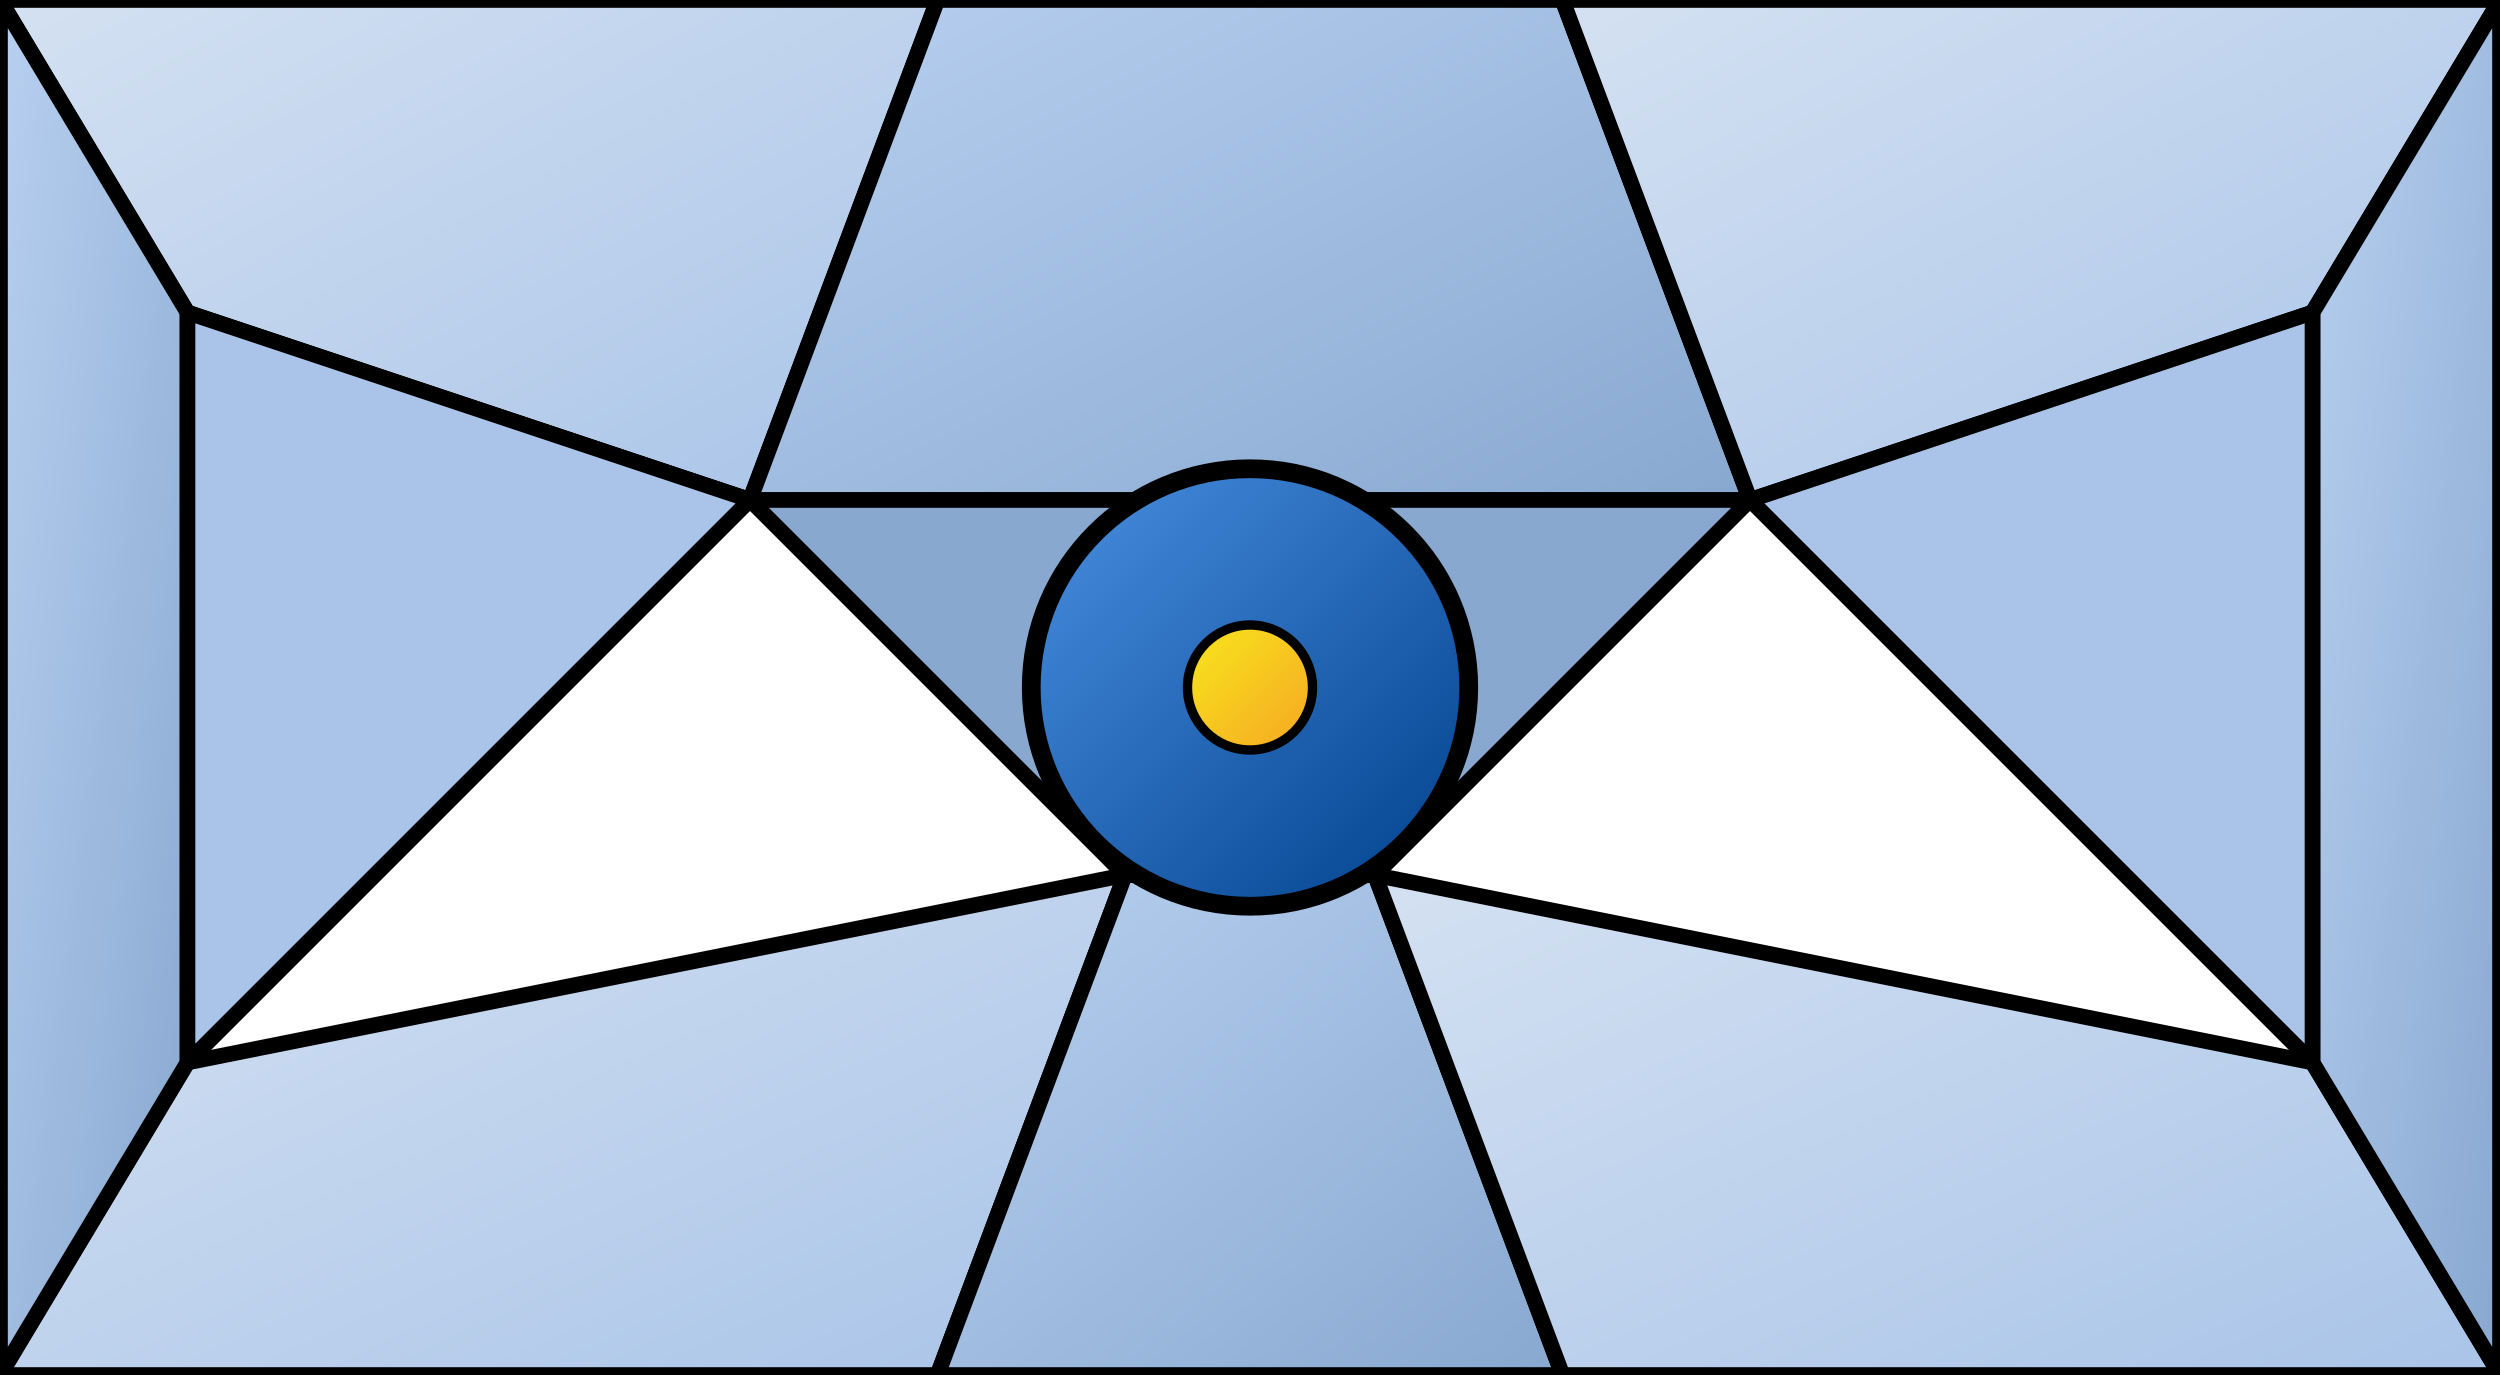
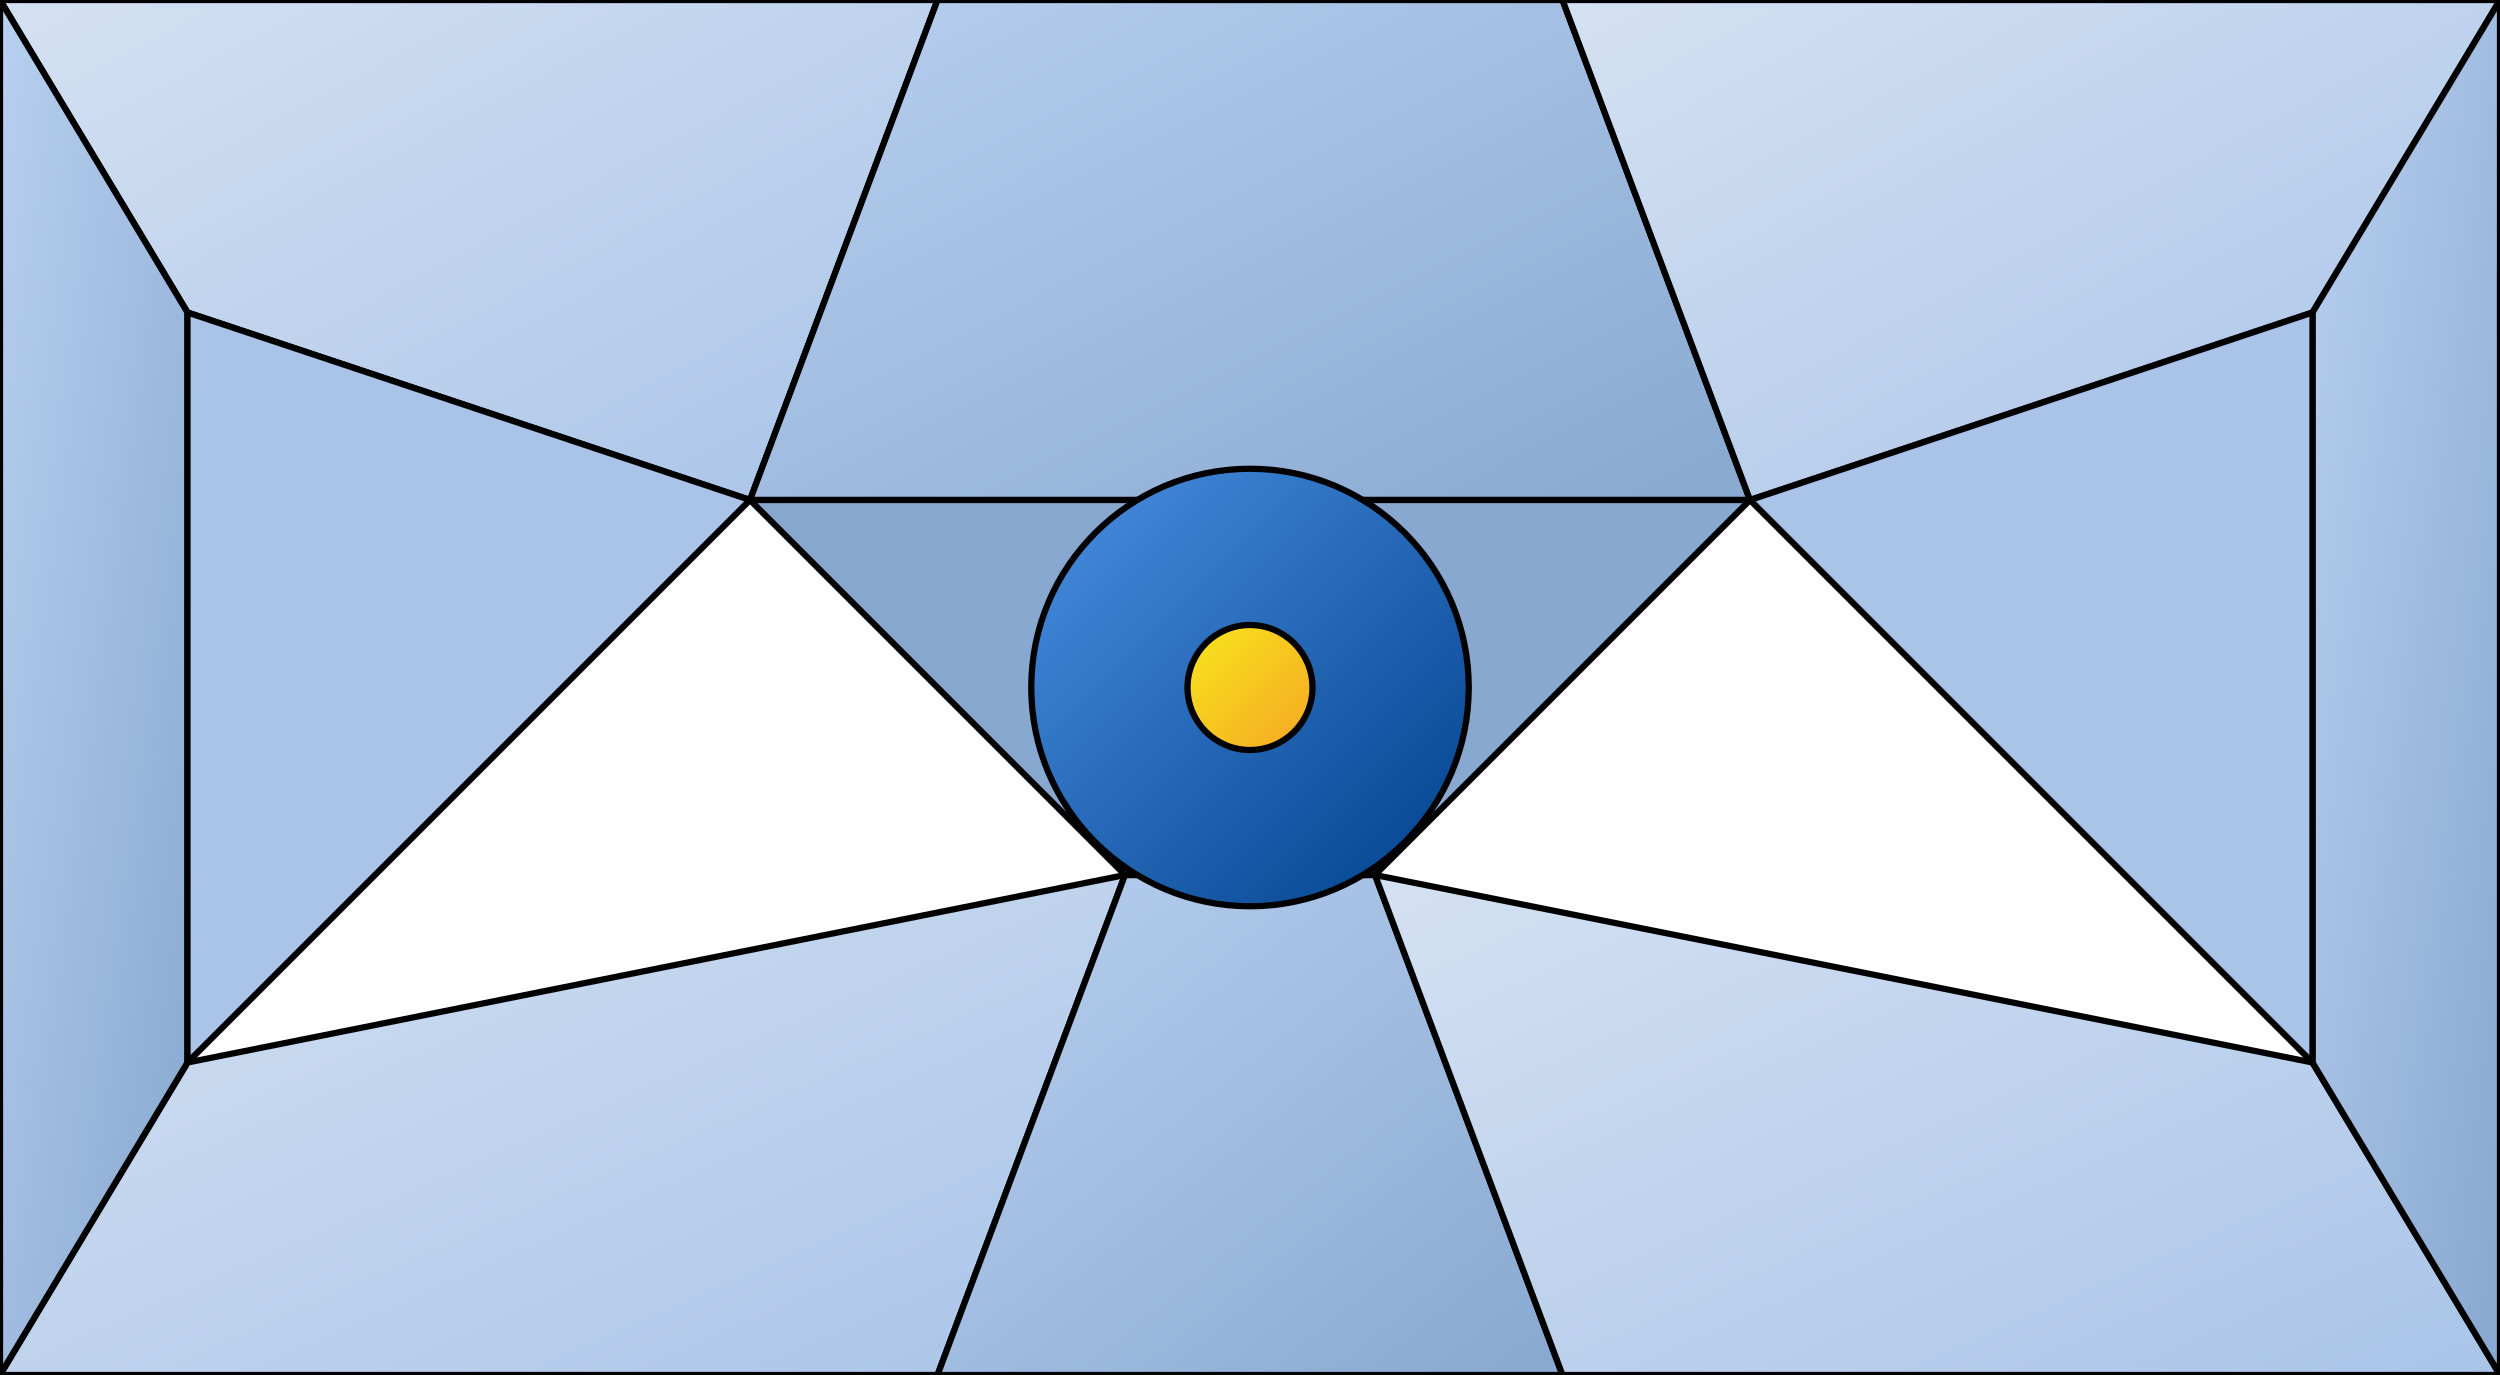
- <svg xmlns="http://www.w3.org/2000/svg" width="100%" height="220px" viewBox="0 0 400 220" style="background-color: #0a0a0a;">
+ <svg xmlns="http://www.w3.org/2000/svg" width="100%" height="100%" viewBox="0 0 400 220" preserveAspectRatio="xMidYMid meet" style="max-width: 100%; height: auto; display: block; margin: 0 auto; background-color: #0a0a0a;">
  <defs>
    <linearGradient id="product-grad" x1="0%" y1="0%" x2="100%" y2="100%">
      <stop offset="0%" style="stop-color:#4A90E2;" />
+       <animate attributeName="stop-color" values="#4A90E2;#FFFFFF;#4A90E2" dur="4s" repeatCount="indefinite" />
      <stop offset="100%" style="stop-color:#00408B;" />
    </linearGradient>
    <linearGradient id="accent-grad" x1="0%" y1="0%" x2="100%" y2="100%">
      <stop offset="0%" style="stop-color:#F8E71C;" />
      <stop offset="100%" style="stop-color:#F5A623;" />
    </linearGradient>
    <linearGradient id="glass-bg1" x1="0%" y1="0%" x2="100%" y2="100%">
      <stop offset="0%" style="stop-color:#D4E1F2;" />
      <stop offset="100%" style="stop-color:#A9C4E8;" />
    </linearGradient>
    <linearGradient id="glass-bg2" x1="0%" y1="0%" x2="100%" y2="100%">
      <stop offset="0%" style="stop-color:#B8D0F0;" />
      <stop offset="100%" style="stop-color:#88A8D0;" />
    </linearGradient>
  </defs>
-   <polygon points="0,0 150,0 120,80 30,50" fill="url(#glass-bg1)" stroke="#000" stroke-width="2.5" />
-   <polygon points="150,0 250,0 280,80 120,80" fill="url(#glass-bg2)" stroke="#000" stroke-width="2.5" />
-   <polygon points="250,0 400,0 370,50 280,80" fill="url(#glass-bg1)" stroke="#000" stroke-width="2.5" />
-   <polygon points="0,220 150,220 180,140 30,170" fill="url(#glass-bg1)" stroke="#000" stroke-width="2.5" />
-   <polygon points="150,220 250,220 220,140 180,140" fill="url(#glass-bg2)" stroke="#000" stroke-width="2.5" />
-   <polygon points="250,220 400,220 370,170 220,140" fill="url(#glass-bg1)" stroke="#000" stroke-width="2.5" />
-   <polygon points="0,0 30,50 30,170 0,220" fill="url(#glass-bg2)" stroke="#000" stroke-width="2.5" />
-   <polygon points="400,0 370,50 370,170 400,220" fill="url(#glass-bg2)" stroke="#000" stroke-width="2.5" />
-   <polygon points="30,50 120,80 30,170" fill="#A9C4E8" stroke="#000" stroke-width="2.5" />
-   <polygon points="370,50 280,80 370,170" fill="#A9C4E8" stroke="#000" stroke-width="2.5" />
-   <polygon points="120,80 280,80 220,140 180,140" fill="#88A8D0" stroke="#000" stroke-width="2.5" />
-   <circle cx="200" cy="110" r="35" fill="url(#product-grad)" stroke="#000" stroke-width="3" />
-   <circle cx="200" cy="110" r="10" fill="url(#accent-grad)" stroke="#000" stroke-width="1.5" />
+   <polygon points="0,0 150,0 120,80 30,50" fill="url(#glass-bg1)" stroke="#000" stroke-width="1" />
+   <polygon points="150,0 250,0 280,80 120,80" fill="url(#glass-bg2)" stroke="#000" stroke-width="1" />
+   <polygon points="250,0 400,0 370,50 280,80" fill="url(#glass-bg1)" stroke="#000" stroke-width="1" />
+   <polygon points="0,220 150,220 180,140 30,170" fill="url(#glass-bg1)" stroke="#000" stroke-width="1" />
+   <polygon points="150,220 250,220 220,140 180,140" fill="url(#glass-bg2)" stroke="#000" stroke-width="1" />
+   <polygon points="250,220 400,220 370,170 220,140" fill="url(#glass-bg1)" stroke="#000" stroke-width="1" />
+   <polygon points="0,0 30,50 30,170 0,220" fill="url(#glass-bg2)" stroke="#000" stroke-width="1" />
+   <polygon points="400,0 370,50 370,170 400,220" fill="url(#glass-bg2)" stroke="#000" stroke-width="1" />
+   <polygon points="30,50 120,80 30,170" fill="#A9C4E8" stroke="#000" stroke-width="1" />
+   <polygon points="370,50 280,80 370,170" fill="#A9C4E8" stroke="#000" stroke-width="1" />
+   <polygon points="120,80 280,80 220,140 180,140" fill="#88A8D0" stroke="#000" stroke-width="1" />
+   <circle cx="200" cy="110" r="35" fill="url(#product-grad)" stroke="#000" stroke-width="1" />
+   <circle cx="200" cy="110" r="10" fill="url(#accent-grad)" stroke="#000" stroke-width="1" />
</svg>
